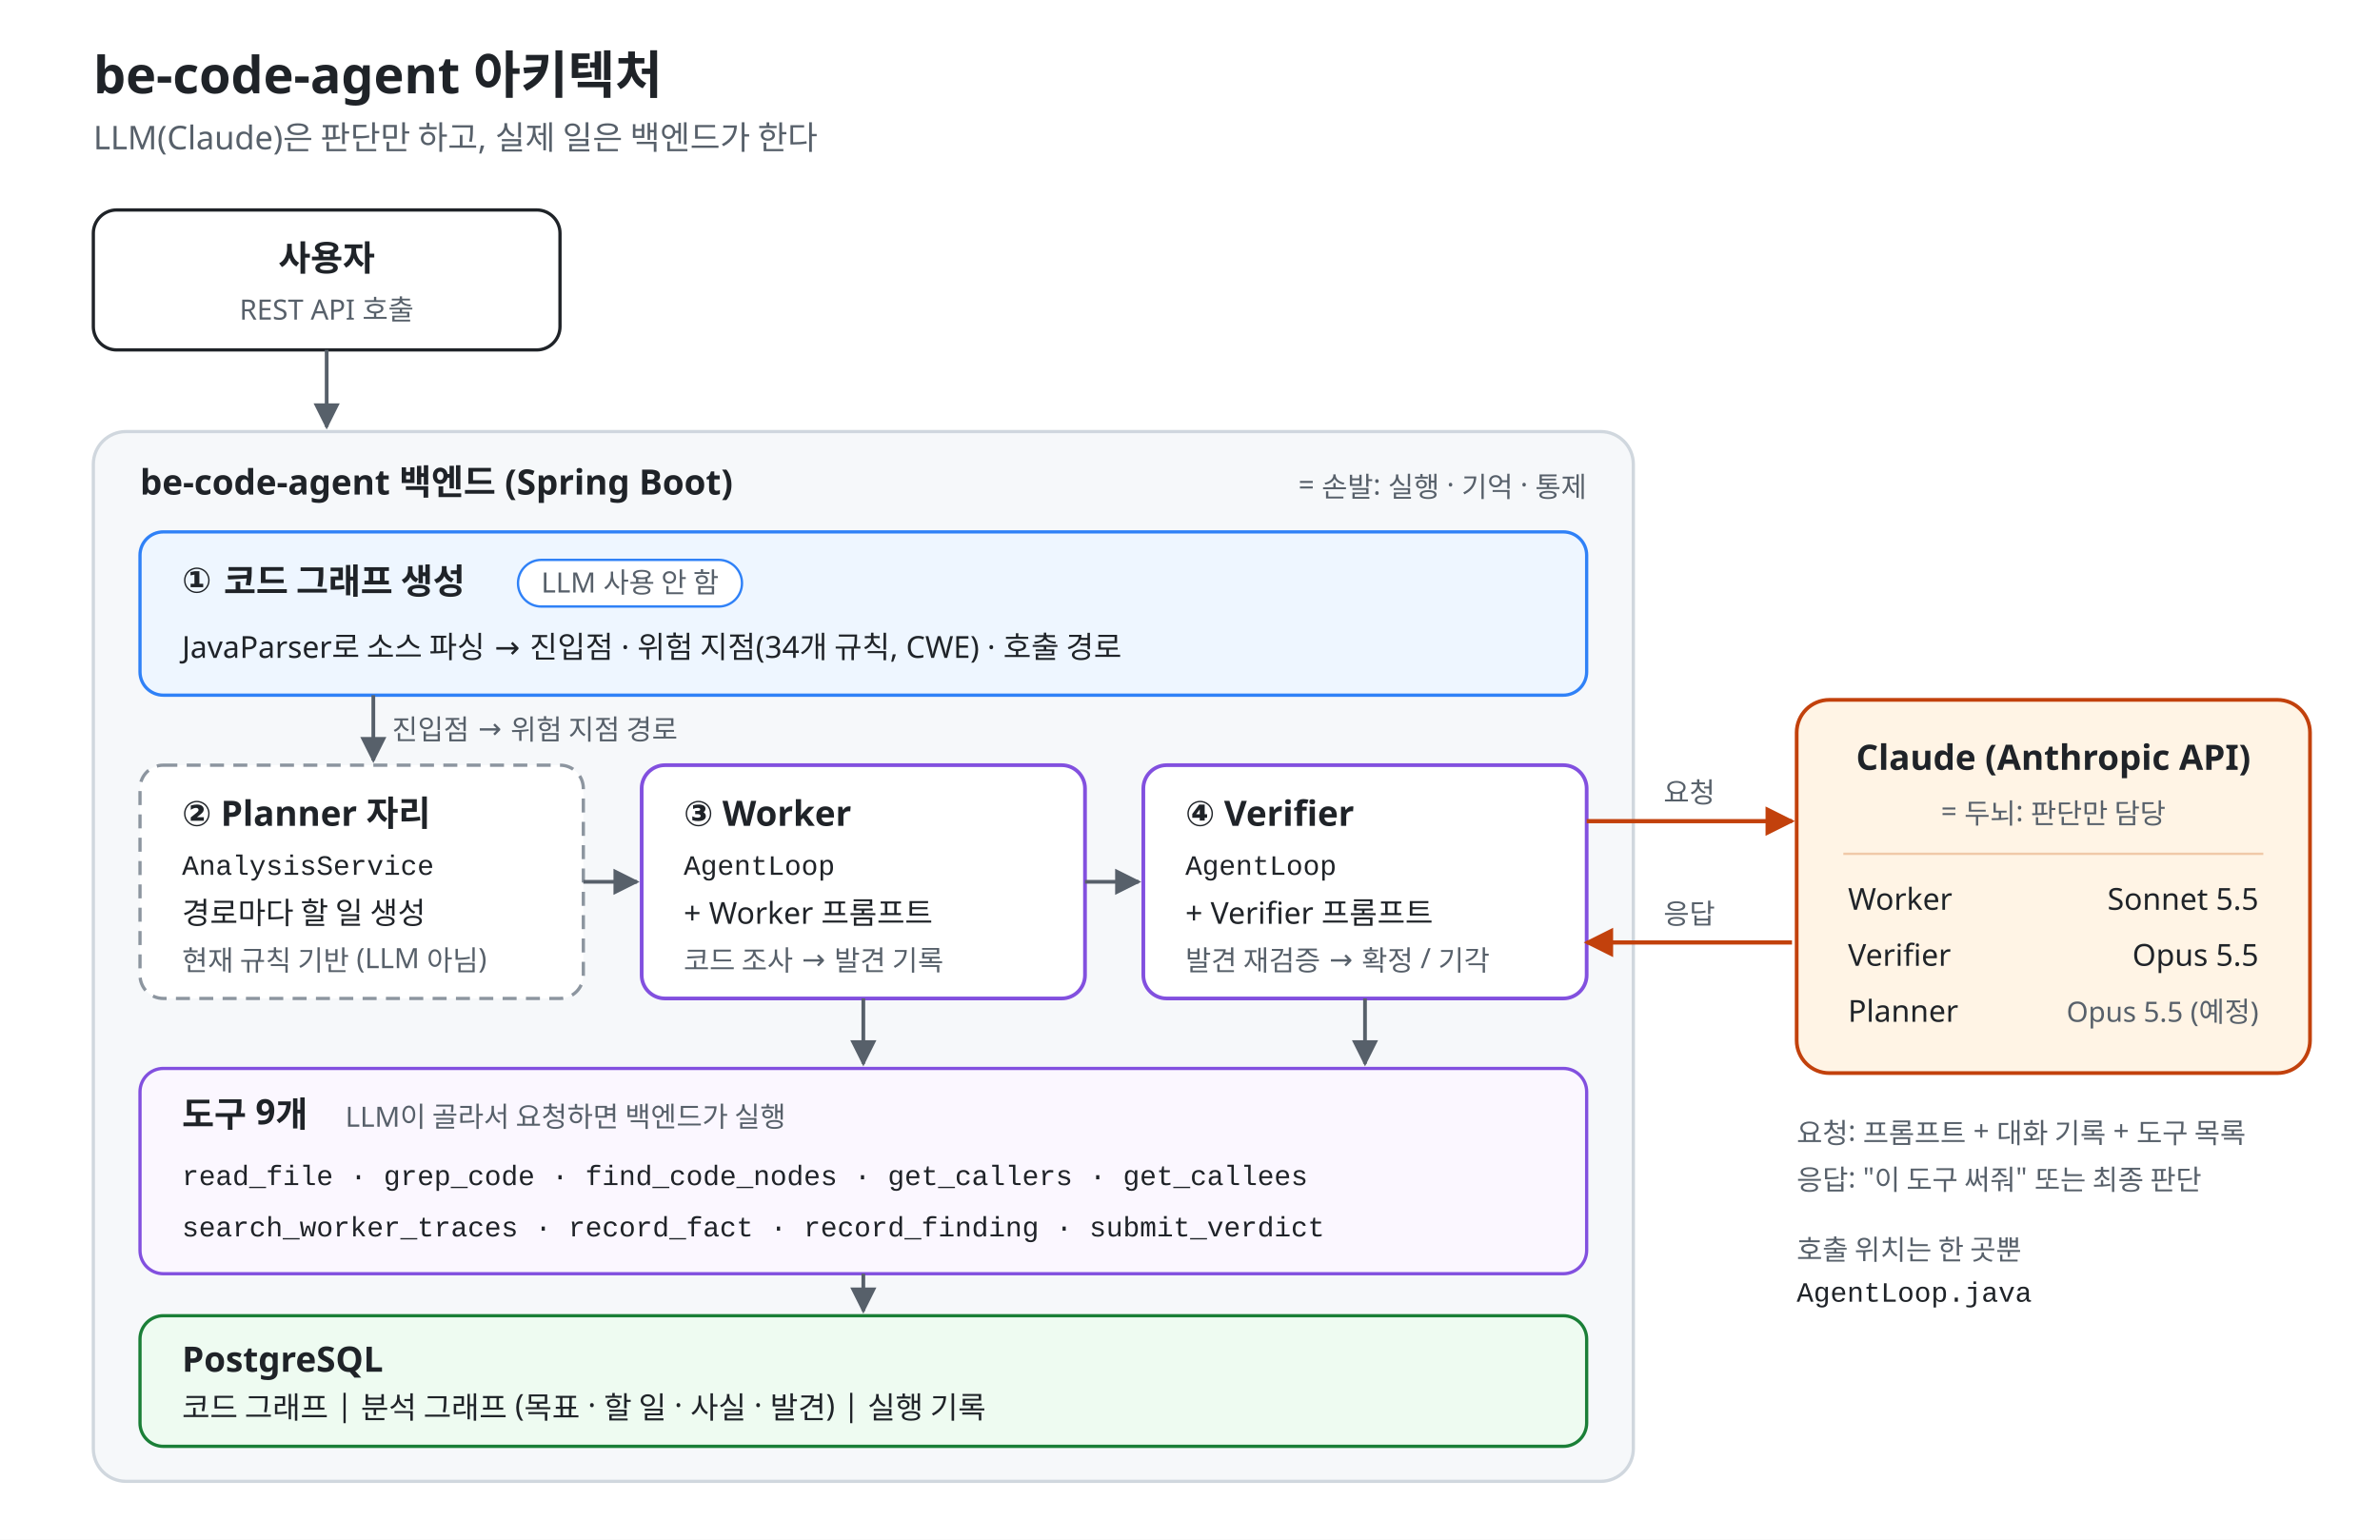
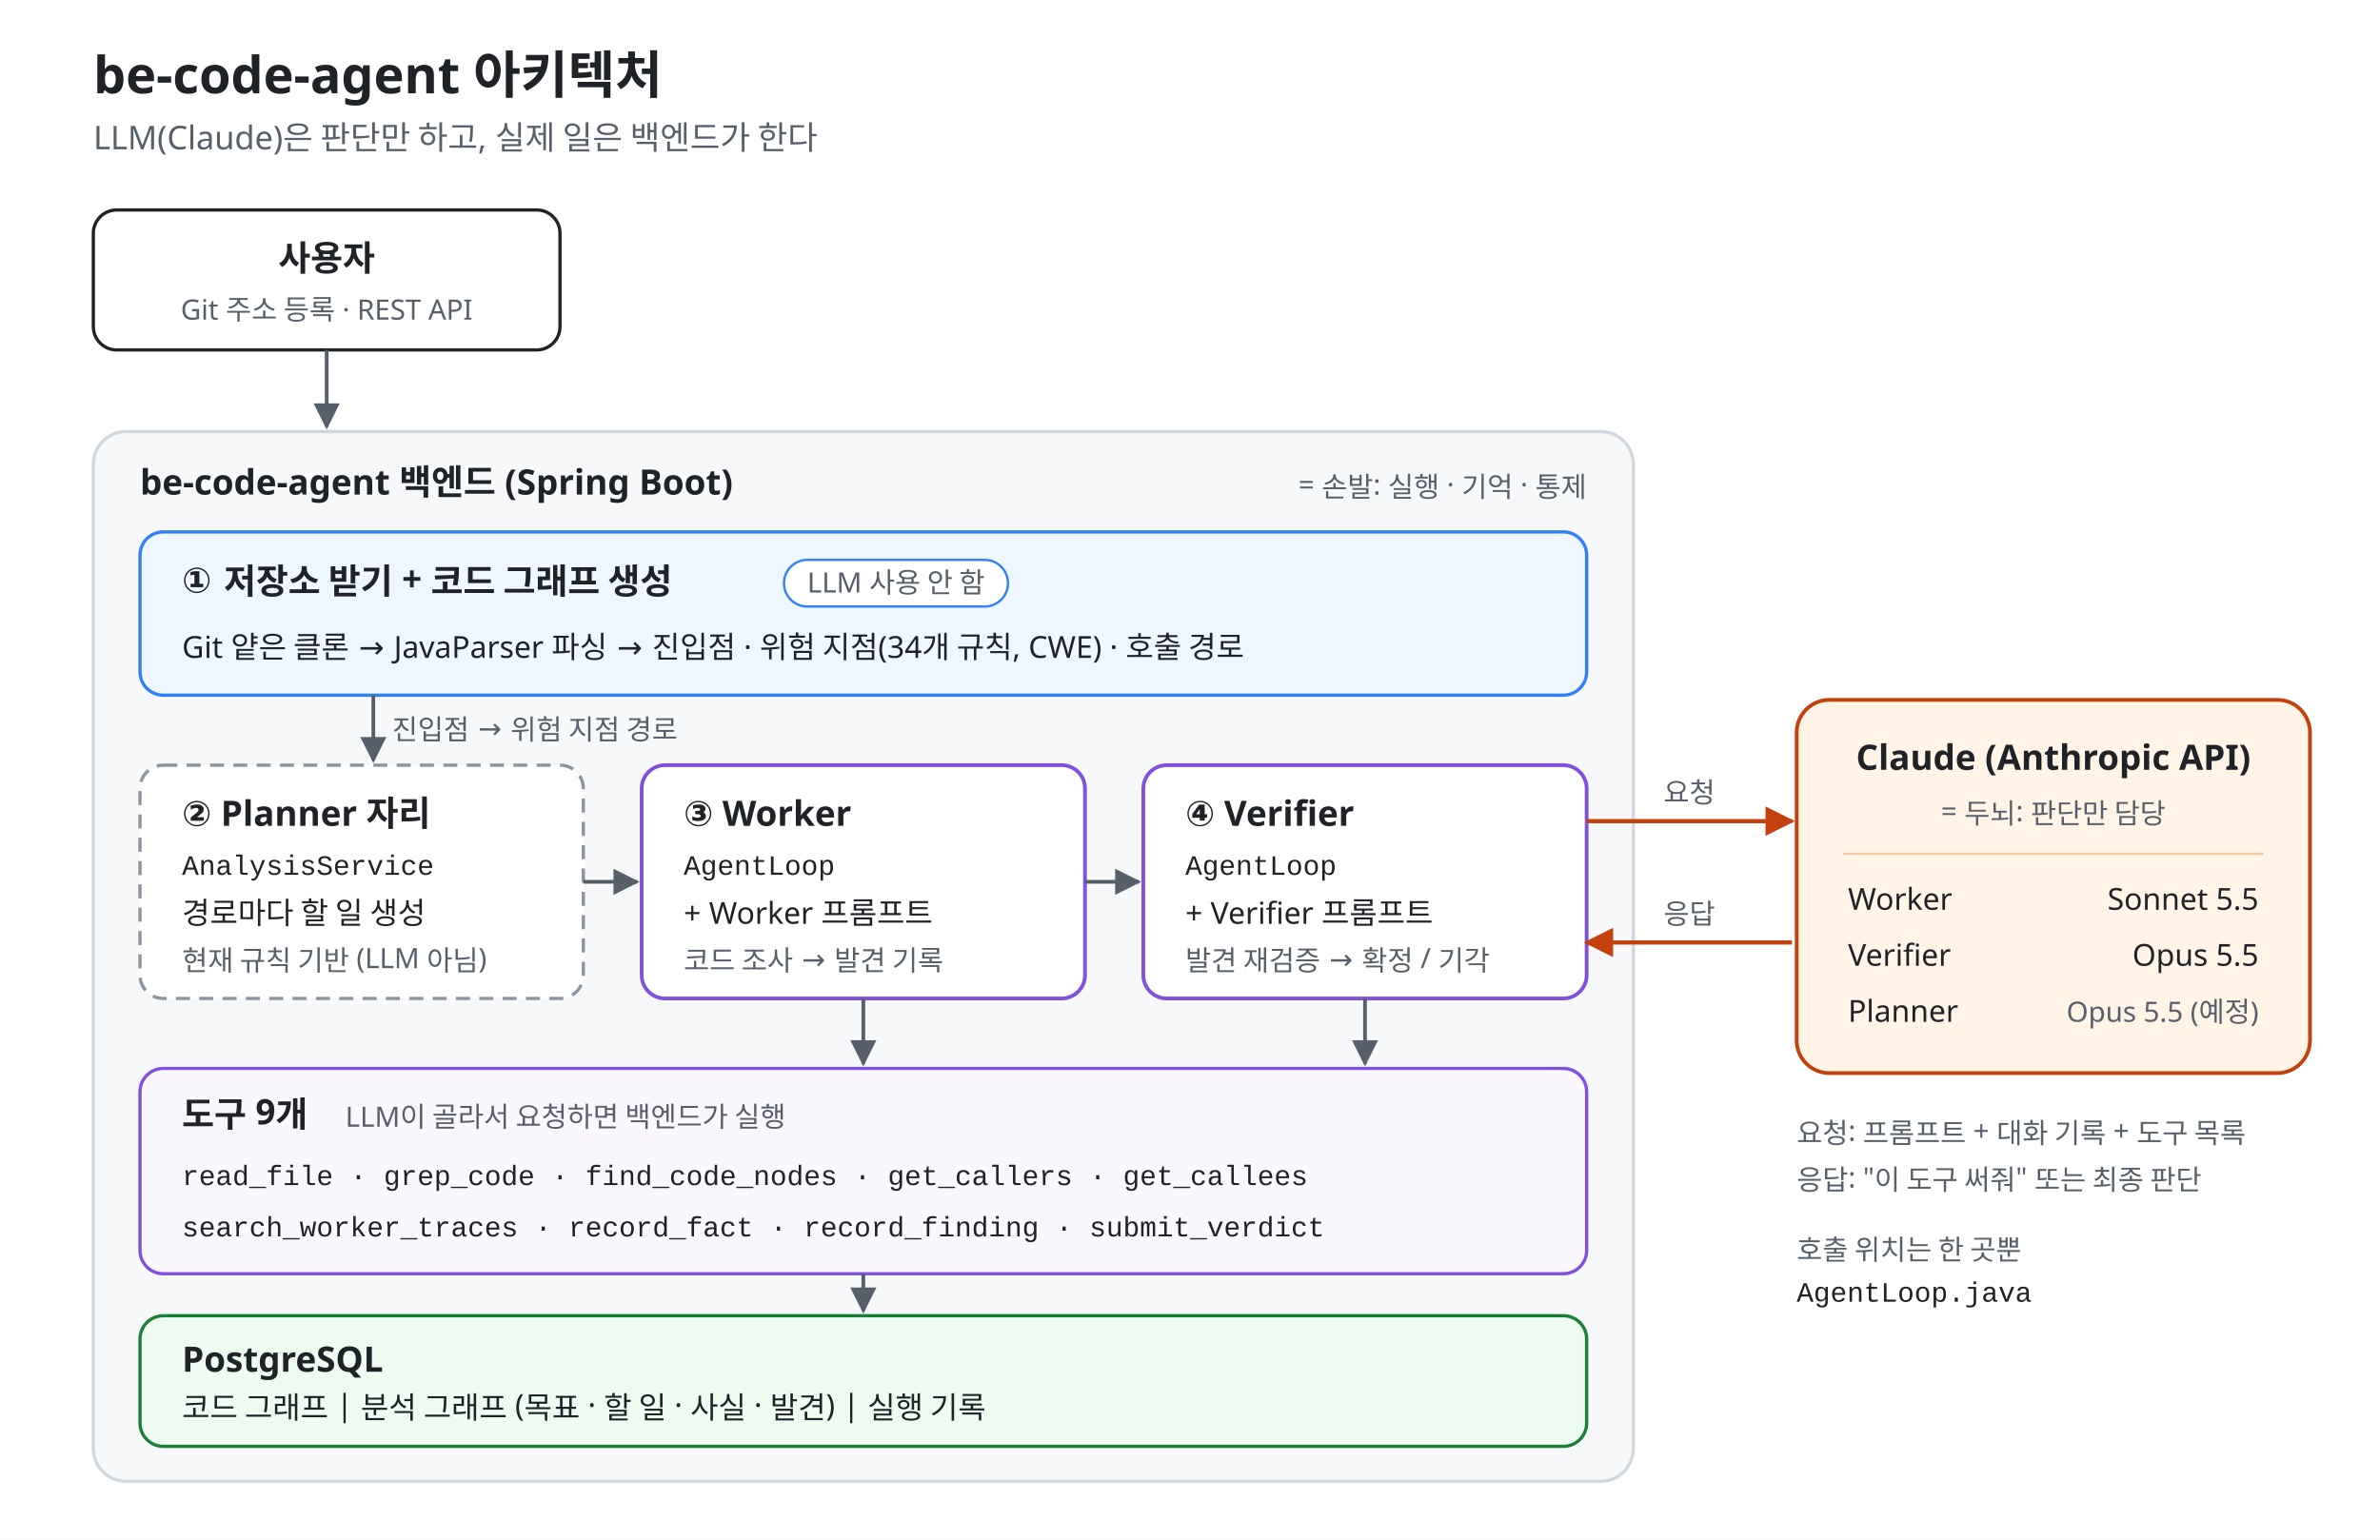
<svg xmlns="http://www.w3.org/2000/svg" viewBox="0 0 1020 660" width="1020" height="660" font-family="Pretendard, 'Apple SD Gothic Neo', 'Malgun Gothic', 'Noto Sans KR', 'Segoe UI', sans-serif">
  <defs>
    <marker id="arrow" viewBox="0 0 10 10" refX="9" refY="5" markerWidth="7" markerHeight="7" orient="auto-start-reverse">
      <path d="M0,0 L10,5 L0,10 z" fill="#57606a" />
    </marker>
    <marker id="arrow-llm" viewBox="0 0 10 10" refX="9" refY="5" markerWidth="7" markerHeight="7" orient="auto-start-reverse">
      <path d="M0,0 L10,5 L0,10 z" fill="#c2410c" />
    </marker>
    <style>
      .title { font-size: 22px; font-weight: 700; fill: #1f2328; }
      .sub { font-size: 14px; fill: #57606a; }
      .h { font-size: 15px; font-weight: 700; fill: #1f2328; }
      .t { font-size: 13px; fill: #1f2328; }
      .m { font-size: 12px; fill: #57606a; }
      .code { font-family: 'JetBrains Mono', Consolas, 'Courier New', monospace; font-size: 12px; fill: #1f2328; }
      .edge { stroke: #57606a; stroke-width: 1.6; fill: none; }
      .edge-llm { stroke: #c2410c; stroke-width: 1.8; fill: none; }
    </style>
  </defs>
  <rect width="1020" height="660" fill="#ffffff" />
  <text x="40" y="40" class="title">be-code-agent 아키텍처</text>
  <text x="40" y="64" class="sub">LLM(Claude)은 판단만 하고, 실제 일은 백엔드가 한다</text>
  <rect x="40" y="90" width="200" height="60" rx="10" fill="#ffffff" stroke="#1f2328" stroke-width="1.4" />
  <text x="140" y="116" text-anchor="middle" class="h">사용자</text>
-   <text x="140" y="137" text-anchor="middle" class="m">REST API 호출</text>
+   <text x="140" y="137" text-anchor="middle" class="m">Git 주소 등록 · REST API</text>
  <line x1="140" y1="150" x2="140" y2="183" class="edge" marker-end="url(#arrow)" />
  <rect x="40" y="185" width="660" height="450" rx="14" fill="#f6f8fa" stroke="#d0d7de" stroke-width="1.4" />
  <text x="60" y="212" class="h">be-code-agent 백엔드 (Spring Boot)</text>
  <text x="680" y="212" text-anchor="end" class="m">= 손발: 실행 · 기억 · 통제</text>
  <rect x="60" y="228" width="620" height="70" rx="10" fill="#eef6ff" stroke="#2f81f7" stroke-width="1.4" />
-   <text x="78" y="254" class="h">① 코드 그래프 생성</text>
-   <rect x="222" y="240" width="96" height="20" rx="10" fill="#ffffff" stroke="#2f81f7" />
-   <text x="270" y="254" text-anchor="middle" class="m">LLM 사용 안 함</text>
-   <text x="78" y="282" class="t">JavaParser로 소스 파싱 → 진입점 · 위험 지점(34개 규칙, CWE) · 호출 경로</text>
+   <text x="78" y="254" class="h">① 저장소 받기 + 코드 그래프 생성</text>
+   <rect x="336" y="240" width="96" height="20" rx="10" fill="#ffffff" stroke="#2f81f7" />
+   <text x="384" y="254" text-anchor="middle" class="m">LLM 사용 안 함</text>
+   <text x="78" y="282" class="t">Git 얕은 클론 → JavaParser 파싱 → 진입점 · 위험 지점(34개 규칙, CWE) · 호출 경로</text>
  <line x1="160" y1="298" x2="160" y2="326" class="edge" marker-end="url(#arrow)" />
  <text x="168" y="317" class="m">진입점 → 위험 지점 경로</text>
  <rect x="60" y="328" width="190" height="100" rx="10" fill="#ffffff" stroke="#8c959f" stroke-width="1.4" stroke-dasharray="6 4" />
  <text x="78" y="354" class="h">② Planner 자리</text>
  <text x="78" y="375" class="code">AnalysisService</text>
  <text x="78" y="396" class="t">경로마다 할 일 생성</text>
  <text x="78" y="416" class="m">현재 규칙 기반 (LLM 아님)</text>
  <rect x="275" y="328" width="190" height="100" rx="10" fill="#ffffff" stroke="#8250df" stroke-width="1.6" />
  <text x="293" y="354" class="h">③ Worker</text>
  <text x="293" y="375" class="code">AgentLoop</text>
  <text x="293" y="396" class="t">+ Worker 프롬프트</text>
  <text x="293" y="416" class="m">코드 조사 → 발견 기록</text>
  <rect x="490" y="328" width="190" height="100" rx="10" fill="#ffffff" stroke="#8250df" stroke-width="1.6" />
  <text x="508" y="354" class="h">④ Verifier</text>
  <text x="508" y="375" class="code">AgentLoop</text>
  <text x="508" y="396" class="t">+ Verifier 프롬프트</text>
  <text x="508" y="416" class="m">발견 재검증 → 확정 / 기각</text>
  <line x1="250" y1="378" x2="273" y2="378" class="edge" marker-end="url(#arrow)" />
  <line x1="465" y1="378" x2="488" y2="378" class="edge" marker-end="url(#arrow)" />
  <line x1="370" y1="428" x2="370" y2="456" class="edge" marker-end="url(#arrow)" />
  <line x1="585" y1="428" x2="585" y2="456" class="edge" marker-end="url(#arrow)" />
  <rect x="60" y="458" width="620" height="88" rx="10" fill="#fbf7ff" stroke="#8250df" stroke-width="1.4" />
  <text x="78" y="483" class="h">도구 9개</text>
  <text x="148" y="483" class="m">LLM이 골라서 요청하면 백엔드가 실행</text>
  <text x="78" y="508" class="code">read_file · grep_code · find_code_nodes · get_callers · get_callees</text>
  <text x="78" y="530" class="code">search_worker_traces · record_fact · record_finding · submit_verdict</text>
  <line x1="370" y1="546" x2="370" y2="562" class="edge" marker-end="url(#arrow)" />
  <rect x="60" y="564" width="620" height="56" rx="10" fill="#eefbf1" stroke="#1a7f37" stroke-width="1.4" />
  <text x="78" y="588" class="h">PostgreSQL</text>
  <text x="78" y="608" class="t">코드 그래프  |  분석 그래프 (목표 · 할 일 · 사실 · 발견)  |  실행 기록</text>
  <rect x="770" y="300" width="220" height="160" rx="14" fill="#fff4e5" stroke="#c2410c" stroke-width="1.6" />
  <text x="880" y="330" text-anchor="middle" class="h">Claude (Anthropic API)</text>
  <text x="880" y="352" text-anchor="middle" class="m">= 두뇌: 판단만 담당</text>
  <line x1="790" y1="366" x2="970" y2="366" stroke="#f0c9a8" />
  <text x="792" y="390" class="t">Worker</text>
  <text x="968" y="390" text-anchor="end" class="t">Sonnet 5.5</text>
  <text x="792" y="414" class="t">Verifier</text>
  <text x="968" y="414" text-anchor="end" class="t">Opus 5.5</text>
  <text x="792" y="438" class="t">Planner</text>
  <text x="968" y="438" text-anchor="end" class="m">Opus 5.5 (예정)</text>
  <path d="M680,352 L768,352" class="edge-llm" marker-end="url(#arrow-llm)" />
  <text x="724" y="344" text-anchor="middle" class="m">요청</text>
  <path d="M768,404 L680,404" class="edge-llm" marker-end="url(#arrow-llm)" />
  <text x="724" y="396" text-anchor="middle" class="m">응답</text>
  <text x="770" y="490" class="m">요청: 프롬프트 + 대화 기록 + 도구 목록</text>
  <text x="770" y="510" class="m">응답: "이 도구 써줘" 또는 최종 판단</text>
  <text x="770" y="540" class="m">호출 위치는 한 곳뿐</text>
  <text x="770" y="558" class="code">AgentLoop.java</text>
</svg>
